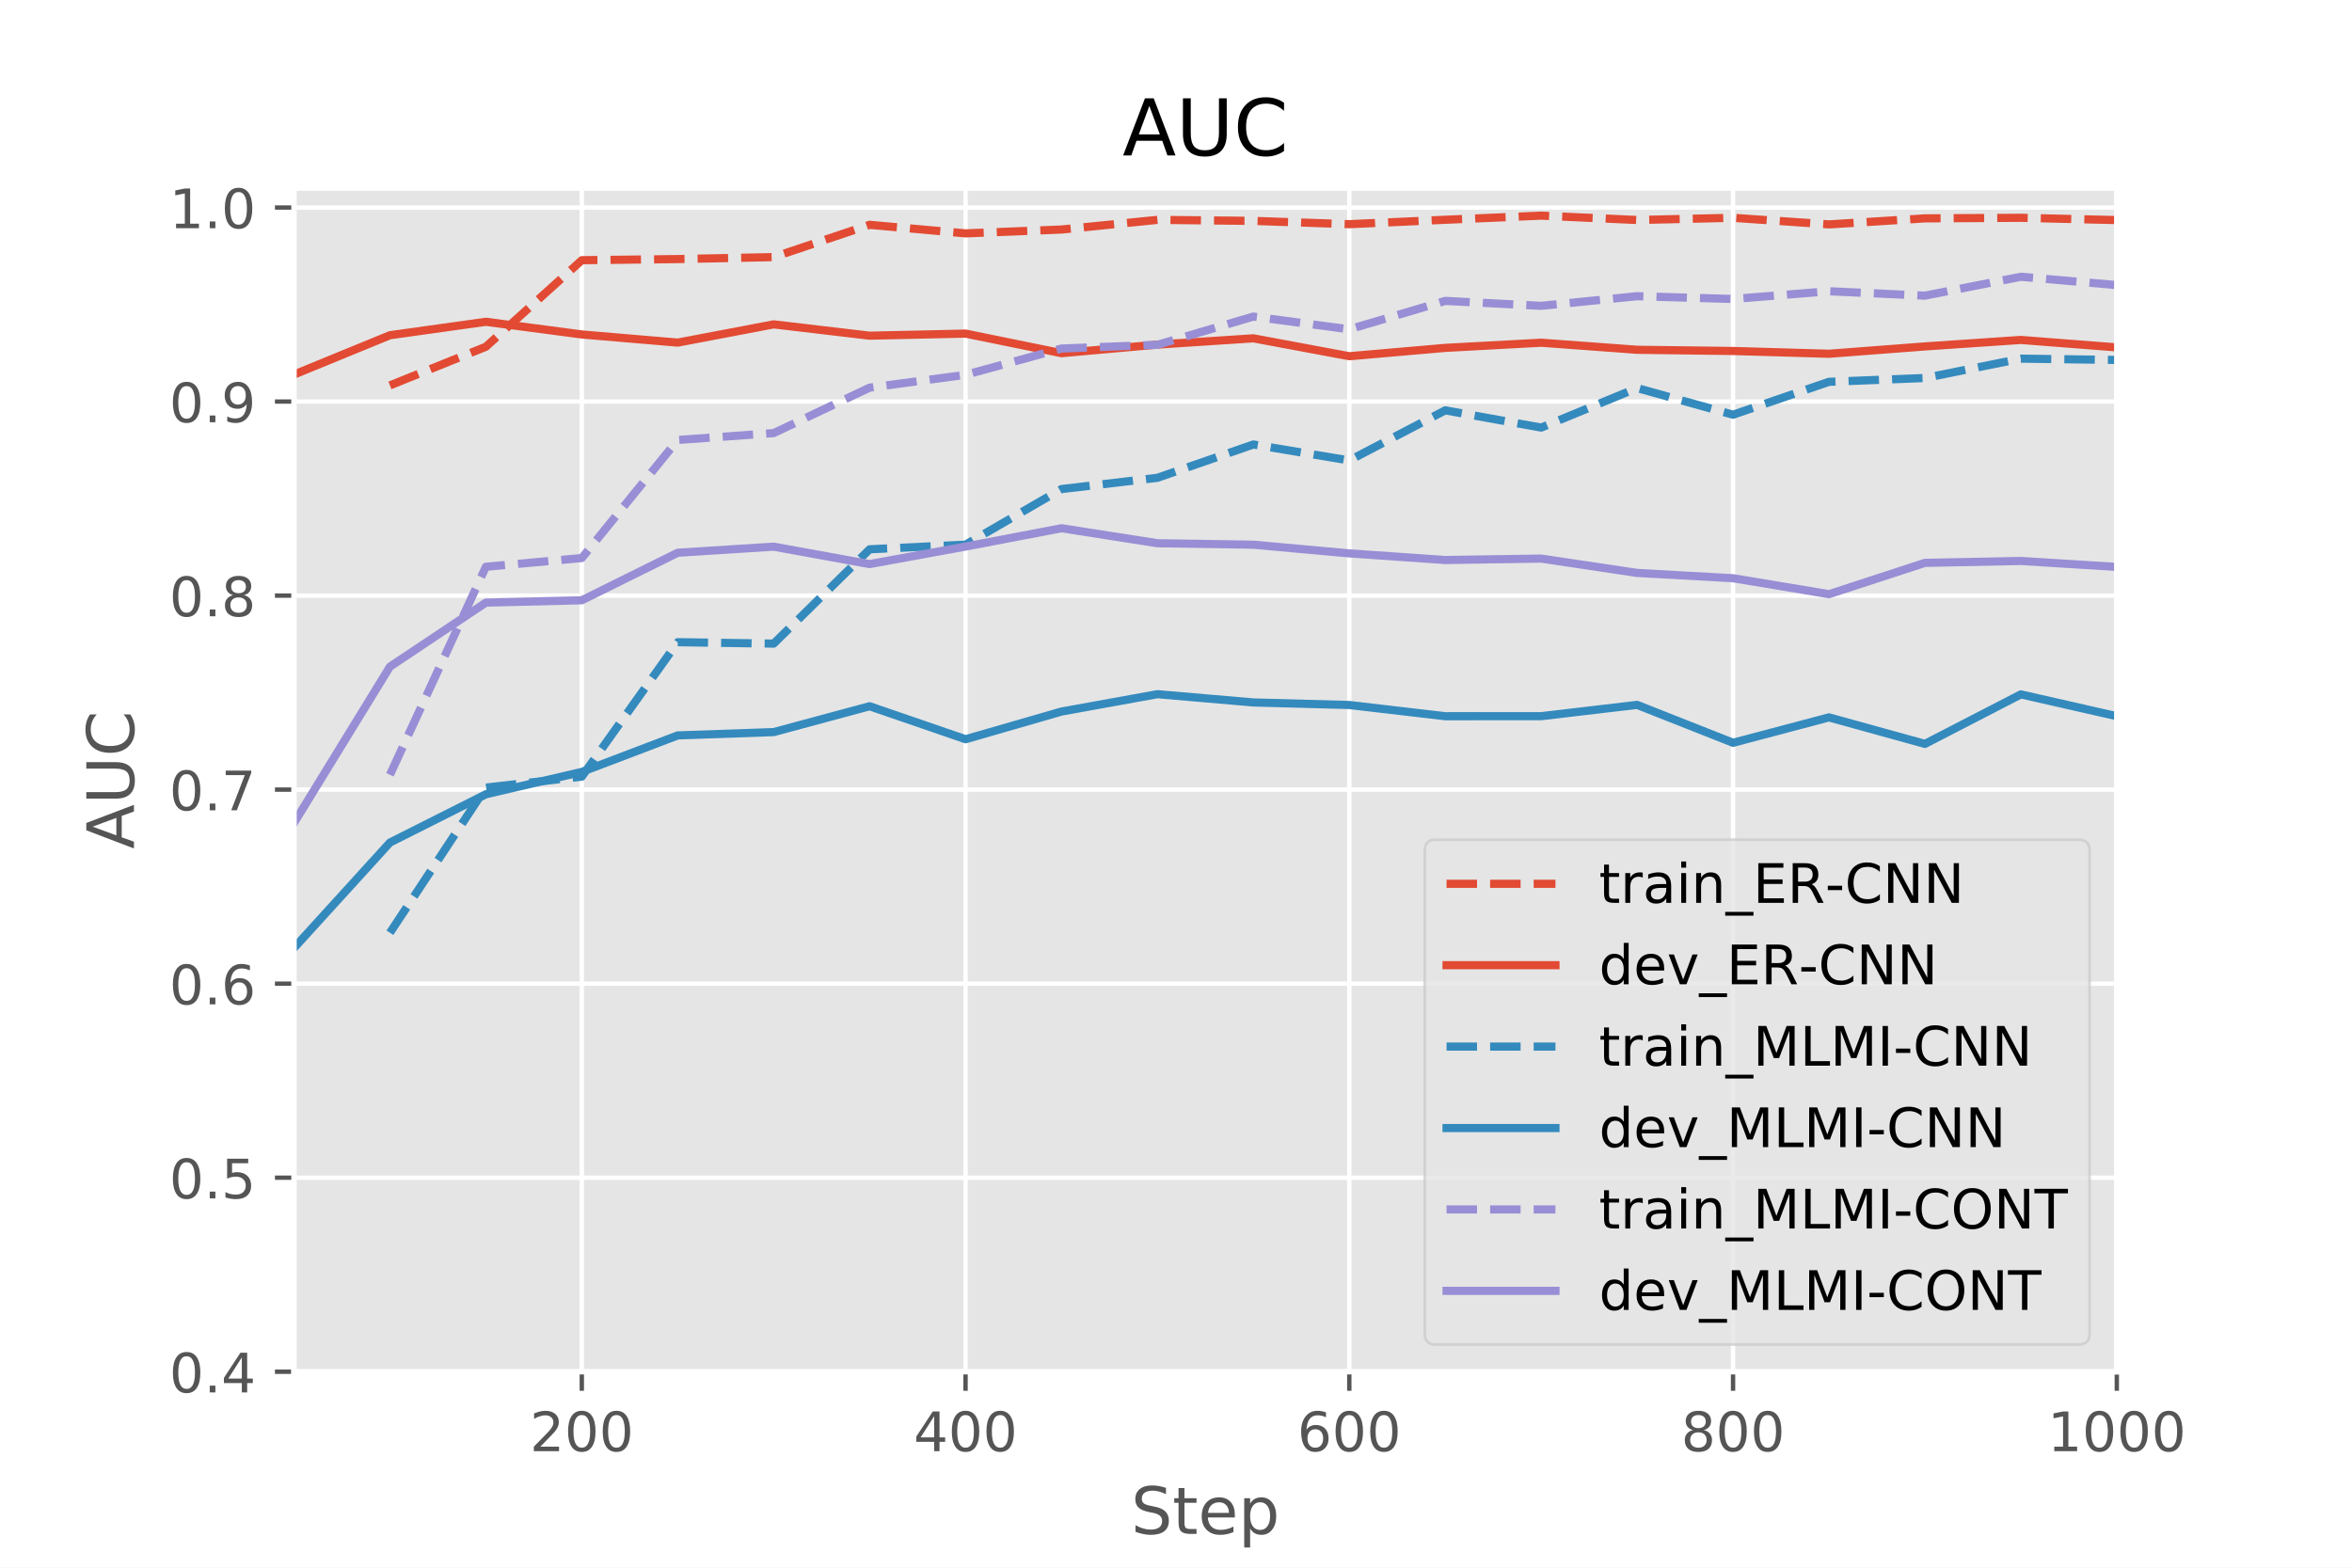
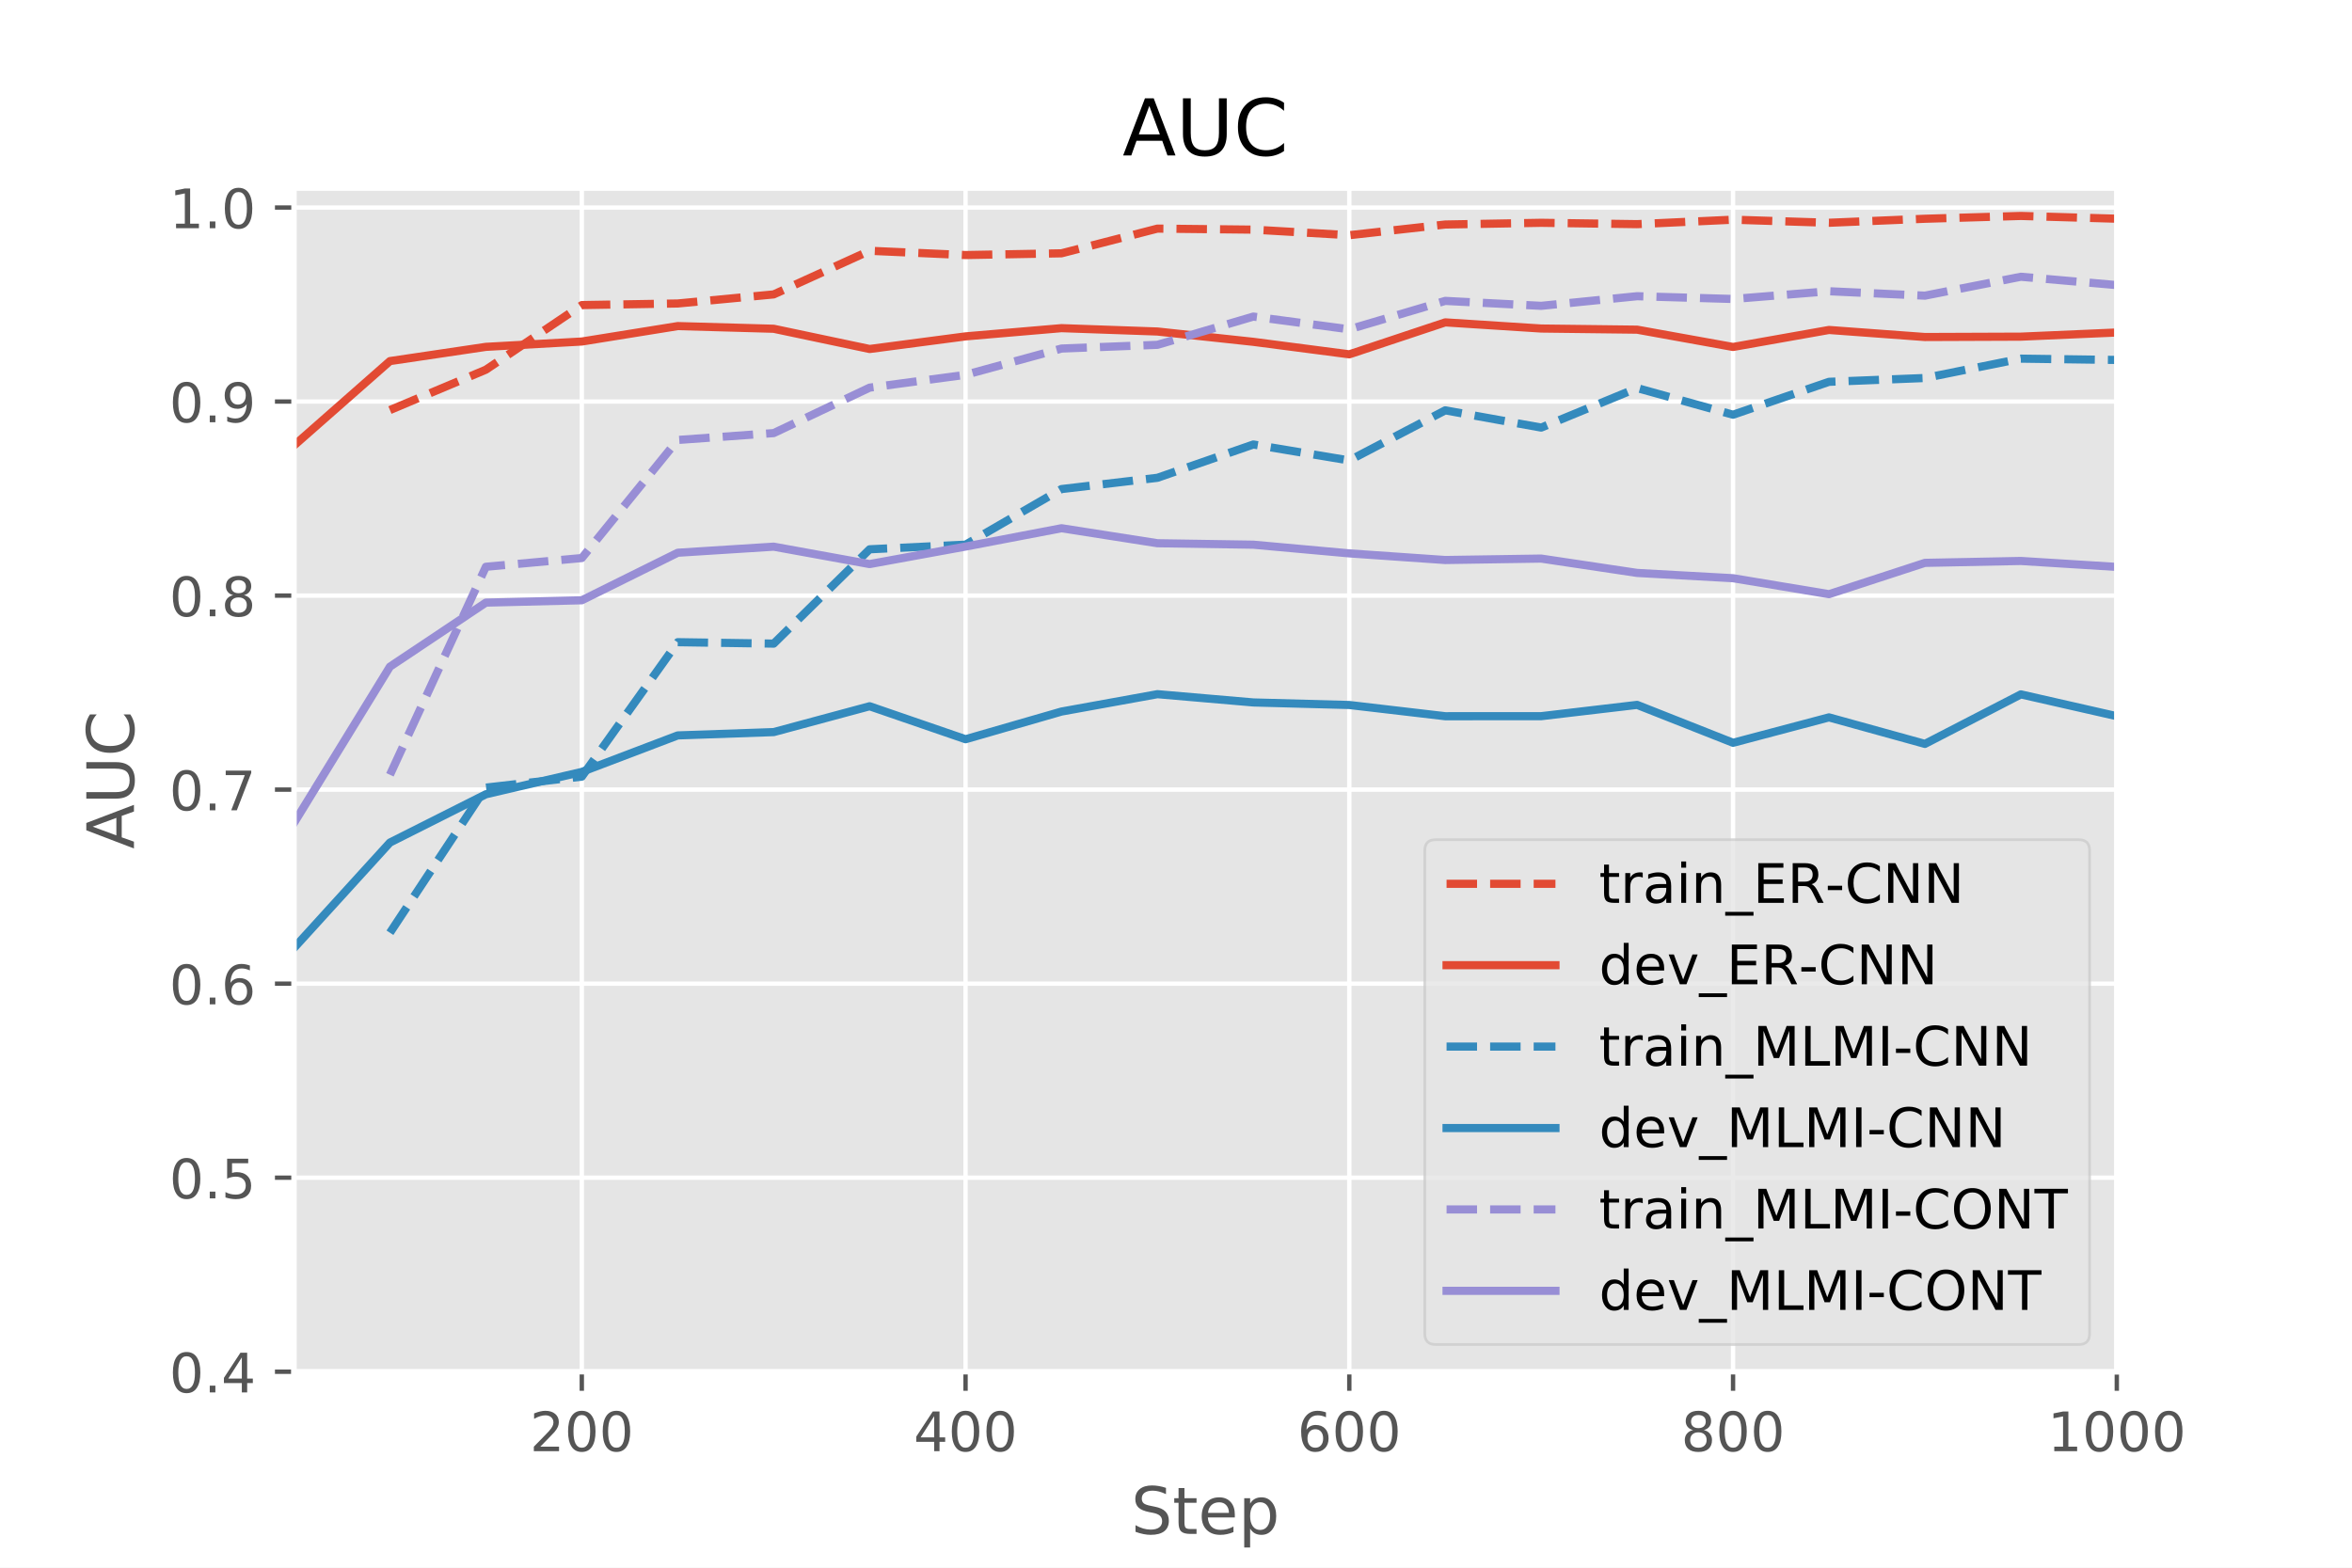
<svg xmlns="http://www.w3.org/2000/svg" xmlns:xlink="http://www.w3.org/1999/xlink" height="288pt" version="1.1" viewBox="0 0 432 288" width="432pt">
  <defs>
    <style type="text/css">
*{stroke-linecap:butt;stroke-linejoin:round;}
  </style>
  </defs>
  <g id="figure_1">
    <g id="patch_1">
      <path d="M 0 288  L 432 288  L 432 0  L 0 0  z " style="fill:#ffffff;" />
    </g>
    <g id="axes_1">
      <g id="patch_2">
        <path d="M 54 252  L 388.8 252  L 388.8 34.56  L 54 34.56  z " style="fill:#e5e5e5;" />
      </g>
      <g id="matplotlib.axis_1">
        <g id="xtick_1">
          <g id="line2d_1">
-             <path clip-path="url(#pc58afc7923)" d="M 106.863 252  L 106.863 34.56  " style="fill:none;stroke:#ffffff;stroke-linecap:square;stroke-width:0.8;" />
+             <path clip-path="url(#p050f67d8ba)" d="M 106.863 252  L 106.863 34.56  " style="fill:none;stroke:#ffffff;stroke-linecap:square;stroke-width:0.8;" />
          </g>
          <g id="line2d_2">
            <defs>
-               <path d="M 0 0  L 0 3.5  " id="ma3a3a371f2" style="stroke:#555555;stroke-width:0.8;" />
-             </defs>
-             <g>
-               <use style="fill:#555555;stroke:#555555;stroke-width:0.8;" x="106.863" xlink:href="#ma3a3a371f2" y="252" />
+               <path d="M 0 0  L 0 3.5  " id="md7395f2300" style="stroke:#555555;stroke-width:0.8;" />
+             </defs>
+             <g>
+               <use style="fill:#555555;stroke:#555555;stroke-width:0.8;" x="106.863" xlink:href="#md7395f2300" y="252" />
            </g>
          </g>
          <g id="text_1">
            <defs>
              <path d="M 19.188 8.297  L 53.609 8.297  L 53.609 0  L 7.328 0  L 7.328 8.297  Q 12.938 14.109 22.625 23.891  Q 32.328 33.688 34.812 36.531  Q 39.547 41.844 41.422 45.531  Q 43.312 49.219 43.312 52.781  Q 43.312 58.594 39.234 62.25  Q 35.156 65.922 28.609 65.922  Q 23.969 65.922 18.812 64.312  Q 13.672 62.703 7.812 59.422  L 7.812 69.391  Q 13.766 71.781 18.938 73  Q 24.125 74.219 28.422 74.219  Q 39.75 74.219 46.484 68.547  Q 53.219 62.891 53.219 53.422  Q 53.219 48.922 51.531 44.891  Q 49.859 40.875 45.406 35.406  Q 44.188 33.984 37.641 27.219  Q 31.109 20.453 19.188 8.297  " id="DejaVuSans-32" />
              <path d="M 31.781 66.406  Q 24.172 66.406 20.328 58.906  Q 16.5 51.422 16.5 36.375  Q 16.5 21.391 20.328 13.891  Q 24.172 6.391 31.781 6.391  Q 39.453 6.391 43.281 13.891  Q 47.125 21.391 47.125 36.375  Q 47.125 51.422 43.281 58.906  Q 39.453 66.406 31.781 66.406  M 31.781 74.219  Q 44.047 74.219 50.516 64.516  Q 56.984 54.828 56.984 36.375  Q 56.984 17.969 50.516 8.266  Q 44.047 -1.422 31.781 -1.422  Q 19.531 -1.422 13.062 8.266  Q 6.594 17.969 6.594 36.375  Q 6.594 54.828 13.062 64.516  Q 19.531 74.219 31.781 74.219  " id="DejaVuSans-30" />
            </defs>
            <g style="fill:#555555;" transform="translate(97.31941 266.5984)scale(0.1 -0.1)">
              <use xlink:href="#DejaVuSans-32" />
              <use x="63.623" xlink:href="#DejaVuSans-30" />
              <use x="127.246" xlink:href="#DejaVuSans-30" />
            </g>
          </g>
        </g>
        <g id="xtick_2">
          <g id="line2d_3">
-             <path clip-path="url(#pc58afc7923)" d="M 177.347 252  L 177.347 34.56  " style="fill:none;stroke:#ffffff;stroke-linecap:square;stroke-width:0.8;" />
+             <path clip-path="url(#p050f67d8ba)" d="M 177.347 252  L 177.347 34.56  " style="fill:none;stroke:#ffffff;stroke-linecap:square;stroke-width:0.8;" />
          </g>
          <g id="line2d_4">
            <g>
-               <use style="fill:#555555;stroke:#555555;stroke-width:0.8;" x="177.347" xlink:href="#ma3a3a371f2" y="252" />
+               <use style="fill:#555555;stroke:#555555;stroke-width:0.8;" x="177.347" xlink:href="#md7395f2300" y="252" />
            </g>
          </g>
          <g id="text_2">
            <defs>
              <path d="M 37.797 64.312  L 12.891 25.391  L 37.797 25.391  z M 35.203 72.906  L 47.609 72.906  L 47.609 25.391  L 58.016 25.391  L 58.016 17.188  L 47.609 17.188  L 47.609 0  L 37.797 0  L 37.797 17.188  L 4.891 17.188  L 4.891 26.703  z " id="DejaVuSans-34" />
            </defs>
            <g style="fill:#555555;" transform="translate(167.8036 266.5984)scale(0.1 -0.1)">
              <use xlink:href="#DejaVuSans-34" />
              <use x="63.623" xlink:href="#DejaVuSans-30" />
              <use x="127.246" xlink:href="#DejaVuSans-30" />
            </g>
          </g>
        </g>
        <g id="xtick_3">
          <g id="line2d_5">
-             <path clip-path="url(#pc58afc7923)" d="M 247.832 252  L 247.832 34.56  " style="fill:none;stroke:#ffffff;stroke-linecap:square;stroke-width:0.8;" />
+             <path clip-path="url(#p050f67d8ba)" d="M 247.832 252  L 247.832 34.56  " style="fill:none;stroke:#ffffff;stroke-linecap:square;stroke-width:0.8;" />
          </g>
          <g id="line2d_6">
            <g>
-               <use style="fill:#555555;stroke:#555555;stroke-width:0.8;" x="247.832" xlink:href="#ma3a3a371f2" y="252" />
+               <use style="fill:#555555;stroke:#555555;stroke-width:0.8;" x="247.832" xlink:href="#md7395f2300" y="252" />
            </g>
          </g>
          <g id="text_3">
            <defs>
              <path d="M 33.016 40.375  Q 26.375 40.375 22.484 35.828  Q 18.609 31.297 18.609 23.391  Q 18.609 15.531 22.484 10.953  Q 26.375 6.391 33.016 6.391  Q 39.656 6.391 43.531 10.953  Q 47.406 15.531 47.406 23.391  Q 47.406 31.297 43.531 35.828  Q 39.656 40.375 33.016 40.375  M 52.594 71.297  L 52.594 62.312  Q 48.875 64.062 45.094 64.984  Q 41.312 65.922 37.594 65.922  Q 27.828 65.922 22.672 59.328  Q 17.531 52.734 16.797 39.406  Q 19.672 43.656 24.016 45.922  Q 28.375 48.188 33.594 48.188  Q 44.578 48.188 50.953 41.516  Q 57.328 34.859 57.328 23.391  Q 57.328 12.156 50.688 5.359  Q 44.047 -1.422 33.016 -1.422  Q 20.359 -1.422 13.672 8.266  Q 6.984 17.969 6.984 36.375  Q 6.984 53.656 15.188 63.938  Q 23.391 74.219 37.203 74.219  Q 40.922 74.219 44.703 73.484  Q 48.484 72.75 52.594 71.297  " id="DejaVuSans-36" />
            </defs>
            <g style="fill:#555555;" transform="translate(238.2878 266.5984)scale(0.1 -0.1)">
              <use xlink:href="#DejaVuSans-36" />
              <use x="63.623" xlink:href="#DejaVuSans-30" />
              <use x="127.246" xlink:href="#DejaVuSans-30" />
            </g>
          </g>
        </g>
        <g id="xtick_4">
          <g id="line2d_7">
-             <path clip-path="url(#pc58afc7923)" d="M 318.316 252  L 318.316 34.56  " style="fill:none;stroke:#ffffff;stroke-linecap:square;stroke-width:0.8;" />
+             <path clip-path="url(#p050f67d8ba)" d="M 318.316 252  L 318.316 34.56  " style="fill:none;stroke:#ffffff;stroke-linecap:square;stroke-width:0.8;" />
          </g>
          <g id="line2d_8">
            <g>
-               <use style="fill:#555555;stroke:#555555;stroke-width:0.8;" x="318.316" xlink:href="#ma3a3a371f2" y="252" />
+               <use style="fill:#555555;stroke:#555555;stroke-width:0.8;" x="318.316" xlink:href="#md7395f2300" y="252" />
            </g>
          </g>
          <g id="text_4">
            <defs>
              <path d="M 31.781 34.625  Q 24.75 34.625 20.719 30.859  Q 16.703 27.094 16.703 20.516  Q 16.703 13.922 20.719 10.156  Q 24.75 6.391 31.781 6.391  Q 38.812 6.391 42.859 10.172  Q 46.922 13.969 46.922 20.516  Q 46.922 27.094 42.891 30.859  Q 38.875 34.625 31.781 34.625  M 21.922 38.812  Q 15.578 40.375 12.031 44.719  Q 8.5 49.078 8.5 55.328  Q 8.5 64.062 14.719 69.141  Q 20.953 74.219 31.781 74.219  Q 42.672 74.219 48.875 69.141  Q 55.078 64.062 55.078 55.328  Q 55.078 49.078 51.531 44.719  Q 48 40.375 41.703 38.812  Q 48.828 37.156 52.797 32.312  Q 56.781 27.484 56.781 20.516  Q 56.781 9.906 50.312 4.234  Q 43.844 -1.422 31.781 -1.422  Q 19.734 -1.422 13.25 4.234  Q 6.781 9.906 6.781 20.516  Q 6.781 27.484 10.781 32.312  Q 14.797 37.156 21.922 38.812  M 18.312 54.391  Q 18.312 48.734 21.844 45.562  Q 25.391 42.391 31.781 42.391  Q 38.141 42.391 41.719 45.562  Q 45.312 48.734 45.312 54.391  Q 45.312 60.062 41.719 63.234  Q 38.141 66.406 31.781 66.406  Q 25.391 66.406 21.844 63.234  Q 18.312 60.062 18.312 54.391  " id="DejaVuSans-38" />
            </defs>
            <g style="fill:#555555;" transform="translate(308.772 266.5984)scale(0.1 -0.1)">
              <use xlink:href="#DejaVuSans-38" />
              <use x="63.623" xlink:href="#DejaVuSans-30" />
              <use x="127.246" xlink:href="#DejaVuSans-30" />
            </g>
          </g>
        </g>
        <g id="xtick_5">
          <g id="line2d_9">
-             <path clip-path="url(#pc58afc7923)" d="M 388.8 252  L 388.8 34.56  " style="fill:none;stroke:#ffffff;stroke-linecap:square;stroke-width:0.8;" />
+             <path clip-path="url(#p050f67d8ba)" d="M 388.8 252  L 388.8 34.56  " style="fill:none;stroke:#ffffff;stroke-linecap:square;stroke-width:0.8;" />
          </g>
          <g id="line2d_10">
            <g>
-               <use style="fill:#555555;stroke:#555555;stroke-width:0.8;" x="388.8" xlink:href="#ma3a3a371f2" y="252" />
+               <use style="fill:#555555;stroke:#555555;stroke-width:0.8;" x="388.8" xlink:href="#md7395f2300" y="252" />
            </g>
          </g>
          <g id="text_5">
            <defs>
              <path d="M 12.406 8.297  L 28.516 8.297  L 28.516 63.922  L 10.984 60.406  L 10.984 69.391  L 28.422 72.906  L 38.281 72.906  L 38.281 8.297  L 54.391 8.297  L 54.391 0  L 12.406 0  z " id="DejaVuSans-31" />
            </defs>
            <g style="fill:#555555;" transform="translate(376.075 266.5984)scale(0.1 -0.1)">
              <use xlink:href="#DejaVuSans-31" />
              <use x="63.623" xlink:href="#DejaVuSans-30" />
              <use x="127.246" xlink:href="#DejaVuSans-30" />
              <use x="190.869" xlink:href="#DejaVuSans-30" />
            </g>
          </g>
        </g>
        <g id="text_6">
          <defs>
            <path d="M 53.516 70.516  L 53.516 60.891  Q 47.906 63.578 42.922 64.891  Q 37.938 66.219 33.297 66.219  Q 25.25 66.219 20.875 63.094  Q 16.5 59.969 16.5 54.203  Q 16.5 49.359 19.406 46.891  Q 22.312 44.438 30.422 42.922  L 36.375 41.703  Q 47.406 39.594 52.656 34.297  Q 57.906 29 57.906 20.125  Q 57.906 9.516 50.797 4.047  Q 43.703 -1.422 29.984 -1.422  Q 24.812 -1.422 18.969 -0.25  Q 13.141 0.922 6.891 3.219  L 6.891 13.375  Q 12.891 10.016 18.656 8.297  Q 24.422 6.594 29.984 6.594  Q 38.422 6.594 43.016 9.906  Q 47.609 13.234 47.609 19.391  Q 47.609 24.75 44.312 27.781  Q 41.016 30.812 33.5 32.328  L 27.484 33.5  Q 16.453 35.688 11.516 40.375  Q 6.594 45.062 6.594 53.422  Q 6.594 63.094 13.406 68.656  Q 20.219 74.219 32.172 74.219  Q 37.312 74.219 42.625 73.281  Q 47.953 72.359 53.516 70.516  " id="DejaVuSans-53" />
            <path d="M 18.312 70.219  L 18.312 54.688  L 36.812 54.688  L 36.812 47.703  L 18.312 47.703  L 18.312 18.016  Q 18.312 11.328 20.141 9.422  Q 21.969 7.516 27.594 7.516  L 36.812 7.516  L 36.812 0  L 27.594 0  Q 17.188 0 13.234 3.875  Q 9.281 7.766 9.281 18.016  L 9.281 47.703  L 2.688 47.703  L 2.688 54.688  L 9.281 54.688  L 9.281 70.219  z " id="DejaVuSans-74" />
            <path d="M 56.203 29.594  L 56.203 25.203  L 14.891 25.203  Q 15.484 15.922 20.484 11.062  Q 25.484 6.203 34.422 6.203  Q 39.594 6.203 44.453 7.469  Q 49.312 8.734 54.109 11.281  L 54.109 2.781  Q 49.266 0.734 44.188 -0.344  Q 39.109 -1.422 33.891 -1.422  Q 20.797 -1.422 13.156 6.188  Q 5.516 13.812 5.516 26.812  Q 5.516 40.234 12.766 48.109  Q 20.016 56 32.328 56  Q 43.359 56 49.781 48.891  Q 56.203 41.797 56.203 29.594  M 47.219 32.234  Q 47.125 39.594 43.094 43.984  Q 39.062 48.391 32.422 48.391  Q 24.906 48.391 20.391 44.141  Q 15.875 39.891 15.188 32.172  z " id="DejaVuSans-65" />
            <path d="M 18.109 8.203  L 18.109 -20.797  L 9.078 -20.797  L 9.078 54.688  L 18.109 54.688  L 18.109 46.391  Q 20.953 51.266 25.266 53.625  Q 29.594 56 35.594 56  Q 45.562 56 51.781 48.094  Q 58.016 40.188 58.016 27.297  Q 58.016 14.406 51.781 6.484  Q 45.562 -1.422 35.594 -1.422  Q 29.594 -1.422 25.266 0.953  Q 20.953 3.328 18.109 8.203  M 48.688 27.297  Q 48.688 37.203 44.609 42.844  Q 40.531 48.484 33.406 48.484  Q 26.266 48.484 22.188 42.844  Q 18.109 37.203 18.109 27.297  Q 18.109 17.391 22.188 11.75  Q 26.266 6.109 33.406 6.109  Q 40.531 6.109 44.609 11.75  Q 48.688 17.391 48.688 27.297  " id="DejaVuSans-70" />
          </defs>
          <g style="fill:#555555;" transform="translate(207.7378 281.7962)scale(0.12 -0.12)">
            <use xlink:href="#DejaVuSans-53" />
            <use x="63.477" xlink:href="#DejaVuSans-74" />
            <use x="102.686" xlink:href="#DejaVuSans-65" />
            <use x="164.209" xlink:href="#DejaVuSans-70" />
          </g>
        </g>
      </g>
      <g id="matplotlib.axis_2">
        <g id="ytick_1">
          <g id="line2d_11">
-             <path clip-path="url(#pc58afc7923)" d="M 54 252  L 388.8 252  " style="fill:none;stroke:#ffffff;stroke-linecap:square;stroke-width:0.8;" />
+             <path clip-path="url(#p050f67d8ba)" d="M 54 252  L 388.8 252  " style="fill:none;stroke:#ffffff;stroke-linecap:square;stroke-width:0.8;" />
          </g>
          <g id="line2d_12">
            <defs>
-               <path d="M 0 0  L -3.5 0  " id="md84b60546a" style="stroke:#555555;stroke-width:0.8;" />
-             </defs>
-             <g>
-               <use style="fill:#555555;stroke:#555555;stroke-width:0.8;" x="54" xlink:href="#md84b60546a" y="252" />
+               <path d="M 0 0  L -3.5 0  " id="m3e14949d05" style="stroke:#555555;stroke-width:0.8;" />
+             </defs>
+             <g>
+               <use style="fill:#555555;stroke:#555555;stroke-width:0.8;" x="54" xlink:href="#m3e14949d05" y="252" />
            </g>
          </g>
          <g id="text_7">
            <defs>
              <path d="M 10.688 12.406  L 21 12.406  L 21 0  L 10.688 0  z " id="DejaVuSans-2e" />
            </defs>
            <g style="fill:#555555;" transform="translate(31.09688 255.7992)scale(0.1 -0.1)">
              <use xlink:href="#DejaVuSans-30" />
              <use x="63.623" xlink:href="#DejaVuSans-2e" />
              <use x="95.41" xlink:href="#DejaVuSans-34" />
            </g>
          </g>
        </g>
        <g id="ytick_2">
          <g id="line2d_13">
-             <path clip-path="url(#pc58afc7923)" d="M 54 216.354  L 388.8 216.354  " style="fill:none;stroke:#ffffff;stroke-linecap:square;stroke-width:0.8;" />
+             <path clip-path="url(#p050f67d8ba)" d="M 54 216.354  L 388.8 216.354  " style="fill:none;stroke:#ffffff;stroke-linecap:square;stroke-width:0.8;" />
          </g>
          <g id="line2d_14">
            <g>
-               <use style="fill:#555555;stroke:#555555;stroke-width:0.8;" x="54" xlink:href="#md84b60546a" y="216.354" />
+               <use style="fill:#555555;stroke:#555555;stroke-width:0.8;" x="54" xlink:href="#m3e14949d05" y="216.354" />
            </g>
          </g>
          <g id="text_8">
            <defs>
              <path d="M 10.797 72.906  L 49.516 72.906  L 49.516 64.594  L 19.828 64.594  L 19.828 46.734  Q 21.969 47.469 24.109 47.828  Q 26.266 48.188 28.422 48.188  Q 40.625 48.188 47.75 41.5  Q 54.891 34.812 54.891 23.391  Q 54.891 11.625 47.562 5.094  Q 40.234 -1.422 26.906 -1.422  Q 22.312 -1.422 17.547 -0.641  Q 12.797 0.141 7.719 1.703  L 7.719 11.625  Q 12.109 9.234 16.797 8.062  Q 21.484 6.891 26.703 6.891  Q 35.156 6.891 40.078 11.328  Q 45.016 15.766 45.016 23.391  Q 45.016 31 40.078 35.438  Q 35.156 39.891 26.703 39.891  Q 22.75 39.891 18.812 39.016  Q 14.891 38.141 10.797 36.281  z " id="DejaVuSans-35" />
            </defs>
            <g style="fill:#555555;" transform="translate(31.09688 220.1533)scale(0.1 -0.1)">
              <use xlink:href="#DejaVuSans-30" />
              <use x="63.623" xlink:href="#DejaVuSans-2e" />
              <use x="95.41" xlink:href="#DejaVuSans-35" />
            </g>
          </g>
        </g>
        <g id="ytick_3">
          <g id="line2d_15">
-             <path clip-path="url(#pc58afc7923)" d="M 54 180.708  L 388.8 180.708  " style="fill:none;stroke:#ffffff;stroke-linecap:square;stroke-width:0.8;" />
+             <path clip-path="url(#p050f67d8ba)" d="M 54 180.708  L 388.8 180.708  " style="fill:none;stroke:#ffffff;stroke-linecap:square;stroke-width:0.8;" />
          </g>
          <g id="line2d_16">
            <g>
-               <use style="fill:#555555;stroke:#555555;stroke-width:0.8;" x="54" xlink:href="#md84b60546a" y="180.708" />
+               <use style="fill:#555555;stroke:#555555;stroke-width:0.8;" x="54" xlink:href="#m3e14949d05" y="180.708" />
            </g>
          </g>
          <g id="text_9">
            <g style="fill:#555555;" transform="translate(31.09688 184.5074)scale(0.1 -0.1)">
              <use xlink:href="#DejaVuSans-30" />
              <use x="63.623" xlink:href="#DejaVuSans-2e" />
              <use x="95.41" xlink:href="#DejaVuSans-36" />
            </g>
          </g>
        </g>
        <g id="ytick_4">
          <g id="line2d_17">
-             <path clip-path="url(#pc58afc7923)" d="M 54 145.062  L 388.8 145.062  " style="fill:none;stroke:#ffffff;stroke-linecap:square;stroke-width:0.8;" />
+             <path clip-path="url(#p050f67d8ba)" d="M 54 145.062  L 388.8 145.062  " style="fill:none;stroke:#ffffff;stroke-linecap:square;stroke-width:0.8;" />
          </g>
          <g id="line2d_18">
            <g>
-               <use style="fill:#555555;stroke:#555555;stroke-width:0.8;" x="54" xlink:href="#md84b60546a" y="145.062" />
+               <use style="fill:#555555;stroke:#555555;stroke-width:0.8;" x="54" xlink:href="#m3e14949d05" y="145.062" />
            </g>
          </g>
          <g id="text_10">
            <defs>
              <path d="M 8.203 72.906  L 55.078 72.906  L 55.078 68.703  L 28.609 0  L 18.312 0  L 43.219 64.594  L 8.203 64.594  z " id="DejaVuSans-37" />
            </defs>
            <g style="fill:#555555;" transform="translate(31.09688 148.8615)scale(0.1 -0.1)">
              <use xlink:href="#DejaVuSans-30" />
              <use x="63.623" xlink:href="#DejaVuSans-2e" />
              <use x="95.41" xlink:href="#DejaVuSans-37" />
            </g>
          </g>
        </g>
        <g id="ytick_5">
          <g id="line2d_19">
-             <path clip-path="url(#pc58afc7923)" d="M 54 109.416  L 388.8 109.416  " style="fill:none;stroke:#ffffff;stroke-linecap:square;stroke-width:0.8;" />
+             <path clip-path="url(#p050f67d8ba)" d="M 54 109.416  L 388.8 109.416  " style="fill:none;stroke:#ffffff;stroke-linecap:square;stroke-width:0.8;" />
          </g>
          <g id="line2d_20">
            <g>
-               <use style="fill:#555555;stroke:#555555;stroke-width:0.8;" x="54" xlink:href="#md84b60546a" y="109.416" />
+               <use style="fill:#555555;stroke:#555555;stroke-width:0.8;" x="54" xlink:href="#m3e14949d05" y="109.416" />
            </g>
          </g>
          <g id="text_11">
            <g style="fill:#555555;" transform="translate(31.09688 113.2156)scale(0.1 -0.1)">
              <use xlink:href="#DejaVuSans-30" />
              <use x="63.623" xlink:href="#DejaVuSans-2e" />
              <use x="95.41" xlink:href="#DejaVuSans-38" />
            </g>
          </g>
        </g>
        <g id="ytick_6">
          <g id="line2d_21">
-             <path clip-path="url(#pc58afc7923)" d="M 54 73.77  L 388.8 73.77  " style="fill:none;stroke:#ffffff;stroke-linecap:square;stroke-width:0.8;" />
+             <path clip-path="url(#p050f67d8ba)" d="M 54 73.77  L 388.8 73.77  " style="fill:none;stroke:#ffffff;stroke-linecap:square;stroke-width:0.8;" />
          </g>
          <g id="line2d_22">
            <g>
-               <use style="fill:#555555;stroke:#555555;stroke-width:0.8;" x="54" xlink:href="#md84b60546a" y="73.77" />
+               <use style="fill:#555555;stroke:#555555;stroke-width:0.8;" x="54" xlink:href="#m3e14949d05" y="73.77" />
            </g>
          </g>
          <g id="text_12">
            <defs>
              <path d="M 10.984 1.516  L 10.984 10.5  Q 14.703 8.734 18.5 7.812  Q 22.312 6.891 25.984 6.891  Q 35.75 6.891 40.891 13.453  Q 46.047 20.016 46.781 33.406  Q 43.953 29.203 39.594 26.953  Q 35.25 24.703 29.984 24.703  Q 19.047 24.703 12.672 31.312  Q 6.297 37.938 6.297 49.422  Q 6.297 60.641 12.938 67.422  Q 19.578 74.219 30.609 74.219  Q 43.266 74.219 49.922 64.516  Q 56.594 54.828 56.594 36.375  Q 56.594 19.141 48.406 8.859  Q 40.234 -1.422 26.422 -1.422  Q 22.703 -1.422 18.891 -0.688  Q 15.094 0.047 10.984 1.516  M 30.609 32.422  Q 37.25 32.422 41.125 36.953  Q 45.016 41.5 45.016 49.422  Q 45.016 57.281 41.125 61.844  Q 37.25 66.406 30.609 66.406  Q 23.969 66.406 20.094 61.844  Q 16.219 57.281 16.219 49.422  Q 16.219 41.5 20.094 36.953  Q 23.969 32.422 30.609 32.422  " id="DejaVuSans-39" />
            </defs>
            <g style="fill:#555555;" transform="translate(31.09688 77.56971)scale(0.1 -0.1)">
              <use xlink:href="#DejaVuSans-30" />
              <use x="63.623" xlink:href="#DejaVuSans-2e" />
              <use x="95.41" xlink:href="#DejaVuSans-39" />
            </g>
          </g>
        </g>
        <g id="ytick_7">
          <g id="line2d_23">
-             <path clip-path="url(#pc58afc7923)" d="M 54 38.125  L 388.8 38.125  " style="fill:none;stroke:#ffffff;stroke-linecap:square;stroke-width:0.8;" />
+             <path clip-path="url(#p050f67d8ba)" d="M 54 38.125  L 388.8 38.125  " style="fill:none;stroke:#ffffff;stroke-linecap:square;stroke-width:0.8;" />
          </g>
          <g id="line2d_24">
            <g>
-               <use style="fill:#555555;stroke:#555555;stroke-width:0.8;" x="54" xlink:href="#md84b60546a" y="38.125" />
+               <use style="fill:#555555;stroke:#555555;stroke-width:0.8;" x="54" xlink:href="#m3e14949d05" y="38.125" />
            </g>
          </g>
          <g id="text_13">
            <g style="fill:#555555;" transform="translate(31.09688 41.92381)scale(0.1 -0.1)">
              <use xlink:href="#DejaVuSans-31" />
              <use x="63.623" xlink:href="#DejaVuSans-2e" />
              <use x="95.41" xlink:href="#DejaVuSans-30" />
            </g>
          </g>
        </g>
        <g id="text_14">
          <defs>
            <path d="M 34.188 63.188  L 20.797 26.906  L 47.609 26.906  z M 28.609 72.906  L 39.797 72.906  L 67.578 0  L 57.328 0  L 50.688 18.703  L 17.828 18.703  L 11.188 0  L 0.781 0  z " id="DejaVuSans-41" />
            <path d="M 8.688 72.906  L 18.609 72.906  L 18.609 28.609  Q 18.609 16.891 22.844 11.734  Q 27.094 6.594 36.625 6.594  Q 46.094 6.594 50.344 11.734  Q 54.594 16.891 54.594 28.609  L 54.594 72.906  L 64.5 72.906  L 64.5 27.391  Q 64.5 13.141 57.438 5.859  Q 50.391 -1.422 36.625 -1.422  Q 22.797 -1.422 15.734 5.859  Q 8.688 13.141 8.688 27.391  z " id="DejaVuSans-55" />
            <path d="M 64.406 67.281  L 64.406 56.891  Q 59.422 61.531 53.781 63.812  Q 48.141 66.109 41.797 66.109  Q 29.297 66.109 22.656 58.469  Q 16.016 50.828 16.016 36.375  Q 16.016 21.969 22.656 14.328  Q 29.297 6.688 41.797 6.688  Q 48.141 6.688 53.781 8.984  Q 59.422 11.281 64.406 15.922  L 64.406 5.609  Q 59.234 2.094 53.438 0.328  Q 47.656 -1.422 41.219 -1.422  Q 24.656 -1.422 15.125 8.703  Q 5.609 18.844 5.609 36.375  Q 5.609 53.953 15.125 64.078  Q 24.656 74.219 41.219 74.219  Q 47.75 74.219 53.531 72.484  Q 59.328 70.75 64.406 67.281  " id="DejaVuSans-43" />
          </defs>
          <g style="fill:#555555;" transform="translate(24.60125 155.9653)rotate(-90)scale(0.12 -0.12)">
            <use xlink:href="#DejaVuSans-41" />
            <use x="68.408" xlink:href="#DejaVuSans-55" />
            <use x="141.602" xlink:href="#DejaVuSans-43" />
          </g>
        </g>
      </g>
      <g id="line2d_25">
-         <path clip-path="url(#pc58afc7923)" d="M 71.621 70.798  L 89.242 63.7  L 106.863 47.801  L 124.484 47.594  L 142.105 47.233  L 159.726 41.3  L 177.347 42.874  L 194.968 42.167  L 212.589 40.391  L 230.211 40.578  L 247.832 41.184  L 265.453 40.373  L 283.074 39.614  L 300.695 40.417  L 318.316 40.012  L 335.937 41.225  L 353.558 40.118  L 371.179 40.011  L 388.8 40.432  L 406.421 40.494  L 424.042 38.959  L 433 39.383  " style="fill:none;stroke:#e24a33;stroke-dasharray:5.6,2.4;stroke-dashoffset:0;stroke-width:1.5;" />
+         <path clip-path="url(#p050f67d8ba)" d="M 71.621 75.332  L 89.242 67.918  L 106.863 56.046  L 124.484 55.752  L 142.105 54.085  L 159.726 46.07  L 177.347 46.856  L 194.968 46.536  L 212.589 41.998  L 230.211 42.187  L 247.832 43.206  L 265.453 41.246  L 283.074 40.929  L 300.695 41.179  L 318.316 40.358  L 335.937 40.924  L 353.558 40.189  L 371.179 39.671  L 388.8 40.18  L 406.421 40.021  L 424.042 39.567  L 433 39.528  " style="fill:none;stroke:#e24a33;stroke-dasharray:5.6,2.4;stroke-dashoffset:0;stroke-width:1.5;" />
      </g>
      <g id="line2d_26">
-         <path clip-path="url(#pc58afc7923)" d="M 54 68.808  L 71.621 61.585  L 89.242 59.115  L 106.863 61.444  L 124.484 62.941  L 142.105 59.588  L 159.726 61.668  L 177.347 61.285  L 194.968 64.881  L 212.589 63.306  L 230.211 62.153  L 247.832 65.441  L 265.453 63.909  L 283.074 62.959  L 300.695 64.258  L 318.316 64.479  L 335.937 64.989  L 353.558 63.643  L 371.179 62.45  L 388.8 63.821  L 406.421 62.53  L 424.042 64.77  L 433 64.364  " style="fill:none;stroke:#e24a33;stroke-linecap:square;stroke-width:1.5;" />
+         <path clip-path="url(#p050f67d8ba)" d="M 54 81.844  L 71.621 66.336  L 89.242 63.721  L 106.863 62.741  L 124.484 59.905  L 142.105 60.397  L 159.726 64.115  L 177.347 61.797  L 194.968 60.285  L 212.589 60.902  L 230.211 62.799  L 247.832 65.094  L 265.453 59.223  L 283.074 60.354  L 300.695 60.564  L 318.316 63.742  L 335.937 60.618  L 353.558 61.914  L 371.179 61.846  L 388.8 61.083  L 406.421 62.831  L 424.042 62.826  L 433 62.327  " style="fill:none;stroke:#e24a33;stroke-linecap:square;stroke-width:1.5;" />
      </g>
      <g id="line2d_27">
-         <path clip-path="url(#pc58afc7923)" d="M 71.621 171.357  L 89.242 144.693  L 106.863 142.674  L 124.484 117.976  L 142.105 118.24  L 159.726 100.911  L 177.347 100.059  L 194.968 89.847  L 212.589 87.776  L 230.211 81.656  L 247.832 84.592  L 265.453 75.384  L 283.074 78.551  L 300.695 71.287  L 318.316 76.188  L 335.937 70.143  L 353.558 69.444  L 371.179 65.886  L 388.8 66.127  " style="fill:none;stroke:#348abd;stroke-dasharray:5.6,2.4;stroke-dashoffset:0;stroke-width:1.5;" />
+         <path clip-path="url(#p050f67d8ba)" d="M 71.621 171.357  L 89.242 144.693  L 106.863 142.674  L 124.484 117.976  L 142.105 118.24  L 159.726 100.911  L 177.347 100.059  L 194.968 89.847  L 212.589 87.776  L 230.211 81.656  L 247.832 84.592  L 265.453 75.384  L 283.074 78.551  L 300.695 71.287  L 318.316 76.188  L 335.937 70.143  L 353.558 69.444  L 371.179 65.886  L 388.8 66.127  " style="fill:none;stroke:#348abd;stroke-dasharray:5.6,2.4;stroke-dashoffset:0;stroke-width:1.5;" />
      </g>
      <g id="line2d_28">
-         <path clip-path="url(#pc58afc7923)" d="M 54 174.153  L 71.621 154.786  L 89.242 145.917  L 106.863 141.805  L 124.484 135.104  L 142.105 134.492  L 159.726 129.744  L 177.347 135.806  L 194.968 130.72  L 212.589 127.527  L 230.211 129.048  L 247.832 129.515  L 265.453 131.577  L 283.074 131.568  L 300.695 129.494  L 318.316 136.457  L 335.937 131.79  L 353.558 136.662  L 371.179 127.564  L 388.8 131.57  " style="fill:none;stroke:#348abd;stroke-linecap:square;stroke-width:1.5;" />
+         <path clip-path="url(#p050f67d8ba)" d="M 54 174.153  L 71.621 154.786  L 89.242 145.917  L 106.863 141.805  L 124.484 135.104  L 142.105 134.492  L 159.726 129.744  L 177.347 135.806  L 194.968 130.72  L 212.589 127.527  L 230.211 129.048  L 247.832 129.515  L 265.453 131.577  L 283.074 131.568  L 300.695 129.494  L 318.316 136.457  L 335.937 131.79  L 353.558 136.662  L 371.179 127.564  L 388.8 131.57  " style="fill:none;stroke:#348abd;stroke-linecap:square;stroke-width:1.5;" />
      </g>
      <g id="line2d_29">
-         <path clip-path="url(#pc58afc7923)" d="M 71.621 142.339  L 89.242 104.124  L 106.863 102.519  L 124.484 80.825  L 142.105 79.564  L 159.726 71.215  L 177.347 68.857  L 194.968 64.031  L 212.589 63.349  L 230.211 58.156  L 247.832 60.498  L 265.453 55.277  L 283.074 56.184  L 300.695 54.417  L 318.316 54.926  L 335.937 53.503  L 353.558 54.316  L 371.179 50.843  L 388.8 52.373  " style="fill:none;stroke:#988ed5;stroke-dasharray:5.6,2.4;stroke-dashoffset:0;stroke-width:1.5;" />
+         <path clip-path="url(#p050f67d8ba)" d="M 71.621 142.339  L 89.242 104.124  L 106.863 102.519  L 124.484 80.825  L 142.105 79.564  L 159.726 71.215  L 177.347 68.857  L 194.968 64.031  L 212.589 63.349  L 230.211 58.156  L 247.832 60.498  L 265.453 55.277  L 283.074 56.184  L 300.695 54.417  L 318.316 54.926  L 335.937 53.503  L 353.558 54.316  L 371.179 50.843  L 388.8 52.373  " style="fill:none;stroke:#988ed5;stroke-dasharray:5.6,2.4;stroke-dashoffset:0;stroke-width:1.5;" />
      </g>
      <g id="line2d_30">
-         <path clip-path="url(#pc58afc7923)" d="M 54 151.183  L 71.621 122.476  L 89.242 110.706  L 106.863 110.277  L 124.484 101.544  L 142.105 100.427  L 159.726 103.627  L 177.347 100.409  L 194.968 97.041  L 212.589 99.797  L 230.211 100.066  L 247.832 101.661  L 265.453 102.881  L 283.074 102.616  L 300.695 105.252  L 318.316 106.224  L 335.937 109.157  L 353.558 103.404  L 371.179 103.055  L 388.8 104.15  " style="fill:none;stroke:#988ed5;stroke-linecap:square;stroke-width:1.5;" />
+         <path clip-path="url(#p050f67d8ba)" d="M 54 151.183  L 71.621 122.476  L 89.242 110.706  L 106.863 110.277  L 124.484 101.544  L 142.105 100.427  L 159.726 103.627  L 177.347 100.409  L 194.968 97.041  L 212.589 99.797  L 230.211 100.066  L 247.832 101.661  L 265.453 102.881  L 283.074 102.616  L 300.695 105.252  L 318.316 106.224  L 335.937 109.157  L 353.558 103.404  L 371.179 103.055  L 388.8 104.15  " style="fill:none;stroke:#988ed5;stroke-linecap:square;stroke-width:1.5;" />
      </g>
      <g id="patch_3">
        <path d="M 54 252  L 54 34.56  " style="fill:none;stroke:#ffffff;stroke-linecap:square;stroke-linejoin:miter;" />
      </g>
      <g id="patch_4">
        <path d="M 388.8 252  L 388.8 34.56  " style="fill:none;stroke:#ffffff;stroke-linecap:square;stroke-linejoin:miter;" />
      </g>
      <g id="patch_5">
        <path d="M 54 252  L 388.8 252  " style="fill:none;stroke:#ffffff;stroke-linecap:square;stroke-linejoin:miter;" />
      </g>
      <g id="patch_6">
        <path d="M 54 34.56  L 388.8 34.56  " style="fill:none;stroke:#ffffff;stroke-linecap:square;stroke-linejoin:miter;" />
      </g>
      <g id="text_15">
        <g transform="translate(206.1776 28.56)scale(0.144 -0.144)">
          <use xlink:href="#DejaVuSans-41" />
          <use x="68.408" xlink:href="#DejaVuSans-55" />
          <use x="141.602" xlink:href="#DejaVuSans-43" />
        </g>
      </g>
      <g id="legend_1">
        <g id="patch_7">
          <path d="M 263.695 247  L 381.8 247  Q 383.8 247 383.8 245  L 383.8 156.262  Q 383.8 154.262 381.8 154.262  L 263.695 154.262  Q 261.695 154.262 261.695 156.262  L 261.695 245  Q 261.695 247 263.695 247  z " style="fill:#e5e5e5;opacity:0.8;stroke:#cccccc;stroke-linejoin:miter;stroke-width:0.5;" />
        </g>
        <g id="line2d_31">
          <path d="M 265.695 162.361  L 285.695 162.361  " style="fill:none;stroke:#e24a33;stroke-dasharray:5.6,2.4;stroke-dashoffset:0;stroke-width:1.5;" />
        </g>
        <g id="line2d_32" />
        <g id="text_16">
          <defs>
            <path d="M 41.109 46.297  Q 39.594 47.172 37.812 47.578  Q 36.031 48 33.891 48  Q 26.266 48 22.188 43.047  Q 18.109 38.094 18.109 28.812  L 18.109 0  L 9.078 0  L 9.078 54.688  L 18.109 54.688  L 18.109 46.188  Q 20.953 51.172 25.484 53.578  Q 30.031 56 36.531 56  Q 37.453 56 38.578 55.875  Q 39.703 55.766 41.062 55.516  z " id="DejaVuSans-72" />
            <path d="M 34.281 27.484  Q 23.391 27.484 19.188 25  Q 14.984 22.516 14.984 16.5  Q 14.984 11.719 18.141 8.906  Q 21.297 6.109 26.703 6.109  Q 34.188 6.109 38.703 11.406  Q 43.219 16.703 43.219 25.484  L 43.219 27.484  z M 52.203 31.203  L 52.203 0  L 43.219 0  L 43.219 8.297  Q 40.141 3.328 35.547 0.953  Q 30.953 -1.422 24.312 -1.422  Q 15.922 -1.422 10.953 3.297  Q 6 8.016 6 15.922  Q 6 25.141 12.172 29.828  Q 18.359 34.516 30.609 34.516  L 43.219 34.516  L 43.219 35.406  Q 43.219 41.609 39.141 45  Q 35.062 48.391 27.688 48.391  Q 23 48.391 18.547 47.266  Q 14.109 46.141 10.016 43.891  L 10.016 52.203  Q 14.938 54.109 19.578 55.047  Q 24.219 56 28.609 56  Q 40.484 56 46.344 49.844  Q 52.203 43.703 52.203 31.203  " id="DejaVuSans-61" />
            <path d="M 9.422 54.688  L 18.406 54.688  L 18.406 0  L 9.422 0  z M 9.422 75.984  L 18.406 75.984  L 18.406 64.594  L 9.422 64.594  z " id="DejaVuSans-69" />
            <path d="M 54.891 33.016  L 54.891 0  L 45.906 0  L 45.906 32.719  Q 45.906 40.484 42.875 44.328  Q 39.844 48.188 33.797 48.188  Q 26.516 48.188 22.312 43.547  Q 18.109 38.922 18.109 30.906  L 18.109 0  L 9.078 0  L 9.078 54.688  L 18.109 54.688  L 18.109 46.188  Q 21.344 51.125 25.703 53.562  Q 30.078 56 35.797 56  Q 45.219 56 50.047 50.172  Q 54.891 44.344 54.891 33.016  " id="DejaVuSans-6e" />
            <path d="M 50.984 -16.609  L 50.984 -23.578  L -0.984 -23.578  L -0.984 -16.609  z " id="DejaVuSans-5f" />
            <path d="M 9.812 72.906  L 55.906 72.906  L 55.906 64.594  L 19.672 64.594  L 19.672 43.016  L 54.391 43.016  L 54.391 34.719  L 19.672 34.719  L 19.672 8.297  L 56.781 8.297  L 56.781 0  L 9.812 0  z " id="DejaVuSans-45" />
            <path d="M 44.391 34.188  Q 47.562 33.109 50.562 29.594  Q 53.562 26.078 56.594 19.922  L 66.609 0  L 56 0  L 46.688 18.703  Q 43.062 26.031 39.672 28.422  Q 36.281 30.812 30.422 30.812  L 19.672 30.812  L 19.672 0  L 9.812 0  L 9.812 72.906  L 32.078 72.906  Q 44.578 72.906 50.734 67.672  Q 56.891 62.453 56.891 51.906  Q 56.891 45.016 53.688 40.469  Q 50.484 35.938 44.391 34.188  M 19.672 64.797  L 19.672 38.922  L 32.078 38.922  Q 39.203 38.922 42.844 42.219  Q 46.484 45.516 46.484 51.906  Q 46.484 58.297 42.844 61.547  Q 39.203 64.797 32.078 64.797  z " id="DejaVuSans-52" />
            <path d="M 4.891 31.391  L 31.203 31.391  L 31.203 23.391  L 4.891 23.391  z " id="DejaVuSans-2d" />
            <path d="M 9.812 72.906  L 23.094 72.906  L 55.422 11.922  L 55.422 72.906  L 64.984 72.906  L 64.984 0  L 51.703 0  L 19.391 60.984  L 19.391 0  L 9.812 0  z " id="DejaVuSans-4e" />
          </defs>
          <g transform="translate(293.6953 165.8609)scale(0.1 -0.1)">
            <use xlink:href="#DejaVuSans-74" />
            <use x="39.209" xlink:href="#DejaVuSans-72" />
            <use x="80.322" xlink:href="#DejaVuSans-61" />
            <use x="141.602" xlink:href="#DejaVuSans-69" />
            <use x="169.385" xlink:href="#DejaVuSans-6e" />
            <use x="232.764" xlink:href="#DejaVuSans-5f" />
            <use x="282.764" xlink:href="#DejaVuSans-45" />
            <use x="345.947" xlink:href="#DejaVuSans-52" />
            <use x="415.367" xlink:href="#DejaVuSans-2d" />
            <use x="451.451" xlink:href="#DejaVuSans-43" />
            <use x="521.275" xlink:href="#DejaVuSans-4e" />
            <use x="596.08" xlink:href="#DejaVuSans-4e" />
          </g>
        </g>
        <g id="line2d_33">
          <path d="M 265.695 177.317  L 285.695 177.317  " style="fill:none;stroke:#e24a33;stroke-linecap:square;stroke-width:1.5;" />
        </g>
        <g id="line2d_34" />
        <g id="text_17">
          <defs>
            <path d="M 45.406 46.391  L 45.406 75.984  L 54.391 75.984  L 54.391 0  L 45.406 0  L 45.406 8.203  Q 42.578 3.328 38.25 0.953  Q 33.938 -1.422 27.875 -1.422  Q 17.969 -1.422 11.734 6.484  Q 5.516 14.406 5.516 27.297  Q 5.516 40.188 11.734 48.094  Q 17.969 56 27.875 56  Q 33.938 56 38.25 53.625  Q 42.578 51.266 45.406 46.391  M 14.797 27.297  Q 14.797 17.391 18.875 11.75  Q 22.953 6.109 30.078 6.109  Q 37.203 6.109 41.297 11.75  Q 45.406 17.391 45.406 27.297  Q 45.406 37.203 41.297 42.844  Q 37.203 48.484 30.078 48.484  Q 22.953 48.484 18.875 42.844  Q 14.797 37.203 14.797 27.297  " id="DejaVuSans-64" />
            <path d="M 2.984 54.688  L 12.5 54.688  L 29.594 8.797  L 46.688 54.688  L 56.203 54.688  L 35.688 0  L 23.484 0  z " id="DejaVuSans-76" />
          </defs>
          <g transform="translate(293.6953 180.8172)scale(0.1 -0.1)">
            <use xlink:href="#DejaVuSans-64" />
            <use x="63.477" xlink:href="#DejaVuSans-65" />
            <use x="125" xlink:href="#DejaVuSans-76" />
            <use x="184.18" xlink:href="#DejaVuSans-5f" />
            <use x="234.18" xlink:href="#DejaVuSans-45" />
            <use x="297.363" xlink:href="#DejaVuSans-52" />
            <use x="366.783" xlink:href="#DejaVuSans-2d" />
            <use x="402.867" xlink:href="#DejaVuSans-43" />
            <use x="472.691" xlink:href="#DejaVuSans-4e" />
            <use x="547.496" xlink:href="#DejaVuSans-4e" />
          </g>
        </g>
        <g id="line2d_35">
          <path d="M 265.695 192.273  L 285.695 192.273  " style="fill:none;stroke:#348abd;stroke-dasharray:5.6,2.4;stroke-dashoffset:0;stroke-width:1.5;" />
        </g>
        <g id="line2d_36" />
        <g id="text_18">
          <defs>
            <path d="M 9.812 72.906  L 24.516 72.906  L 43.109 23.297  L 61.812 72.906  L 76.516 72.906  L 76.516 0  L 66.891 0  L 66.891 64.016  L 48.094 14.016  L 38.188 14.016  L 19.391 64.016  L 19.391 0  L 9.812 0  z " id="DejaVuSans-4d" />
            <path d="M 9.812 72.906  L 19.672 72.906  L 19.672 8.297  L 55.172 8.297  L 55.172 0  L 9.812 0  z " id="DejaVuSans-4c" />
            <path d="M 9.812 72.906  L 19.672 72.906  L 19.672 0  L 9.812 0  z " id="DejaVuSans-49" />
          </defs>
          <g transform="translate(293.6953 195.7734)scale(0.1 -0.1)">
            <use xlink:href="#DejaVuSans-74" />
            <use x="39.209" xlink:href="#DejaVuSans-72" />
            <use x="80.322" xlink:href="#DejaVuSans-61" />
            <use x="141.602" xlink:href="#DejaVuSans-69" />
            <use x="169.385" xlink:href="#DejaVuSans-6e" />
            <use x="232.764" xlink:href="#DejaVuSans-5f" />
            <use x="282.764" xlink:href="#DejaVuSans-4d" />
            <use x="369.043" xlink:href="#DejaVuSans-4c" />
            <use x="424.756" xlink:href="#DejaVuSans-4d" />
            <use x="511.035" xlink:href="#DejaVuSans-49" />
            <use x="540.527" xlink:href="#DejaVuSans-2d" />
            <use x="576.611" xlink:href="#DejaVuSans-43" />
            <use x="646.436" xlink:href="#DejaVuSans-4e" />
            <use x="721.24" xlink:href="#DejaVuSans-4e" />
          </g>
        </g>
        <g id="line2d_37">
          <path d="M 265.695 207.23  L 285.695 207.23  " style="fill:none;stroke:#348abd;stroke-linecap:square;stroke-width:1.5;" />
        </g>
        <g id="line2d_38" />
        <g id="text_19">
          <g transform="translate(293.6953 210.7297)scale(0.1 -0.1)">
            <use xlink:href="#DejaVuSans-64" />
            <use x="63.477" xlink:href="#DejaVuSans-65" />
            <use x="125" xlink:href="#DejaVuSans-76" />
            <use x="184.18" xlink:href="#DejaVuSans-5f" />
            <use x="234.18" xlink:href="#DejaVuSans-4d" />
            <use x="320.459" xlink:href="#DejaVuSans-4c" />
            <use x="376.172" xlink:href="#DejaVuSans-4d" />
            <use x="462.451" xlink:href="#DejaVuSans-49" />
            <use x="491.943" xlink:href="#DejaVuSans-2d" />
            <use x="528.027" xlink:href="#DejaVuSans-43" />
            <use x="597.852" xlink:href="#DejaVuSans-4e" />
            <use x="672.656" xlink:href="#DejaVuSans-4e" />
          </g>
        </g>
        <g id="line2d_39">
          <path d="M 265.695 222.186  L 285.695 222.186  " style="fill:none;stroke:#988ed5;stroke-dasharray:5.6,2.4;stroke-dashoffset:0;stroke-width:1.5;" />
        </g>
        <g id="line2d_40" />
        <g id="text_20">
          <defs>
            <path d="M 39.406 66.219  Q 28.656 66.219 22.328 58.203  Q 16.016 50.203 16.016 36.375  Q 16.016 22.609 22.328 14.594  Q 28.656 6.594 39.406 6.594  Q 50.141 6.594 56.422 14.594  Q 62.703 22.609 62.703 36.375  Q 62.703 50.203 56.422 58.203  Q 50.141 66.219 39.406 66.219  M 39.406 74.219  Q 54.734 74.219 63.906 63.938  Q 73.094 53.656 73.094 36.375  Q 73.094 19.141 63.906 8.859  Q 54.734 -1.422 39.406 -1.422  Q 24.031 -1.422 14.812 8.828  Q 5.609 19.094 5.609 36.375  Q 5.609 53.656 14.812 63.938  Q 24.031 74.219 39.406 74.219  " id="DejaVuSans-4f" />
            <path d="M -0.297 72.906  L 61.375 72.906  L 61.375 64.594  L 35.5 64.594  L 35.5 0  L 25.594 0  L 25.594 64.594  L -0.297 64.594  z " id="DejaVuSans-54" />
          </defs>
          <g transform="translate(293.6953 225.6859)scale(0.1 -0.1)">
            <use xlink:href="#DejaVuSans-74" />
            <use x="39.209" xlink:href="#DejaVuSans-72" />
            <use x="80.322" xlink:href="#DejaVuSans-61" />
            <use x="141.602" xlink:href="#DejaVuSans-69" />
            <use x="169.385" xlink:href="#DejaVuSans-6e" />
            <use x="232.764" xlink:href="#DejaVuSans-5f" />
            <use x="282.764" xlink:href="#DejaVuSans-4d" />
            <use x="369.043" xlink:href="#DejaVuSans-4c" />
            <use x="424.756" xlink:href="#DejaVuSans-4d" />
            <use x="511.035" xlink:href="#DejaVuSans-49" />
            <use x="540.527" xlink:href="#DejaVuSans-2d" />
            <use x="576.611" xlink:href="#DejaVuSans-43" />
            <use x="646.436" xlink:href="#DejaVuSans-4f" />
            <use x="725.146" xlink:href="#DejaVuSans-4e" />
            <use x="799.951" xlink:href="#DejaVuSans-54" />
          </g>
        </g>
        <g id="line2d_41">
          <path d="M 265.695 237.142  L 285.695 237.142  " style="fill:none;stroke:#988ed5;stroke-linecap:square;stroke-width:1.5;" />
        </g>
        <g id="line2d_42" />
        <g id="text_21">
          <g transform="translate(293.6953 240.6422)scale(0.1 -0.1)">
            <use xlink:href="#DejaVuSans-64" />
            <use x="63.477" xlink:href="#DejaVuSans-65" />
            <use x="125" xlink:href="#DejaVuSans-76" />
            <use x="184.18" xlink:href="#DejaVuSans-5f" />
            <use x="234.18" xlink:href="#DejaVuSans-4d" />
            <use x="320.459" xlink:href="#DejaVuSans-4c" />
            <use x="376.172" xlink:href="#DejaVuSans-4d" />
            <use x="462.451" xlink:href="#DejaVuSans-49" />
            <use x="491.943" xlink:href="#DejaVuSans-2d" />
            <use x="528.027" xlink:href="#DejaVuSans-43" />
            <use x="597.852" xlink:href="#DejaVuSans-4f" />
            <use x="676.562" xlink:href="#DejaVuSans-4e" />
            <use x="751.367" xlink:href="#DejaVuSans-54" />
          </g>
        </g>
      </g>
    </g>
  </g>
  <defs>
-     <clipPath id="pc58afc7923">
+     <clipPath id="p050f67d8ba">
      <rect height="217.44" width="334.8" x="54" y="34.56" />
    </clipPath>
  </defs>
</svg>
